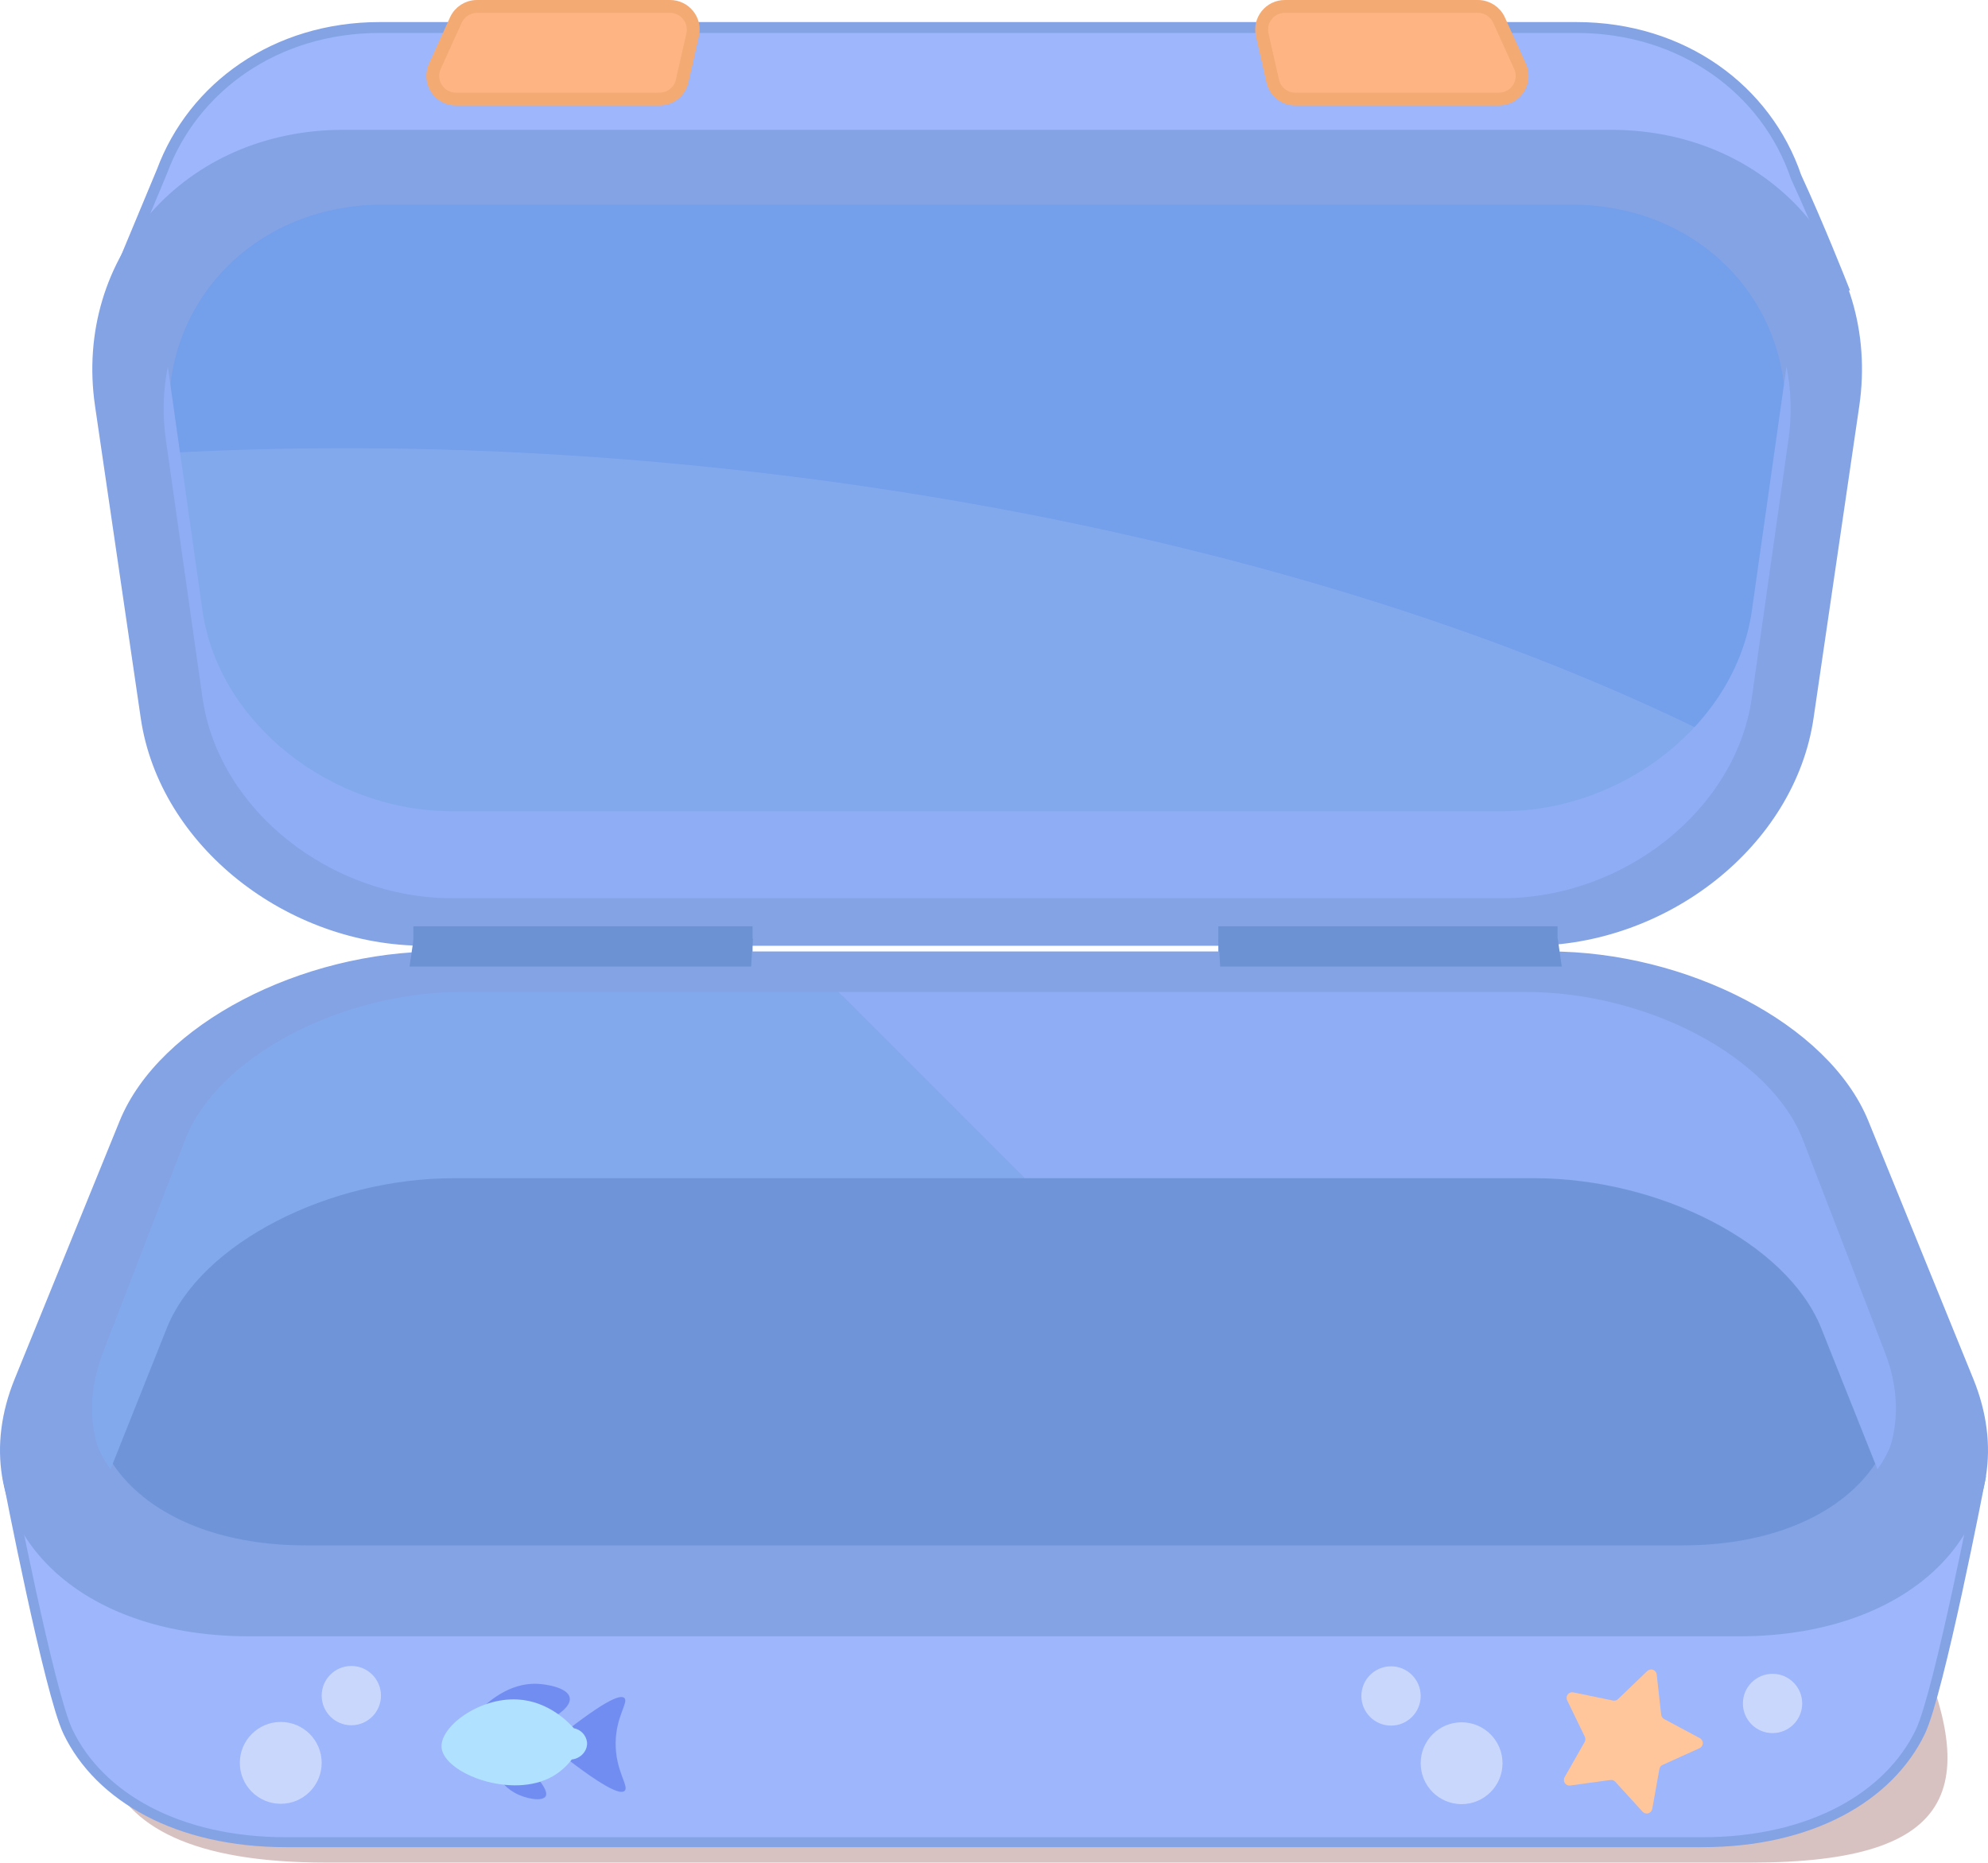
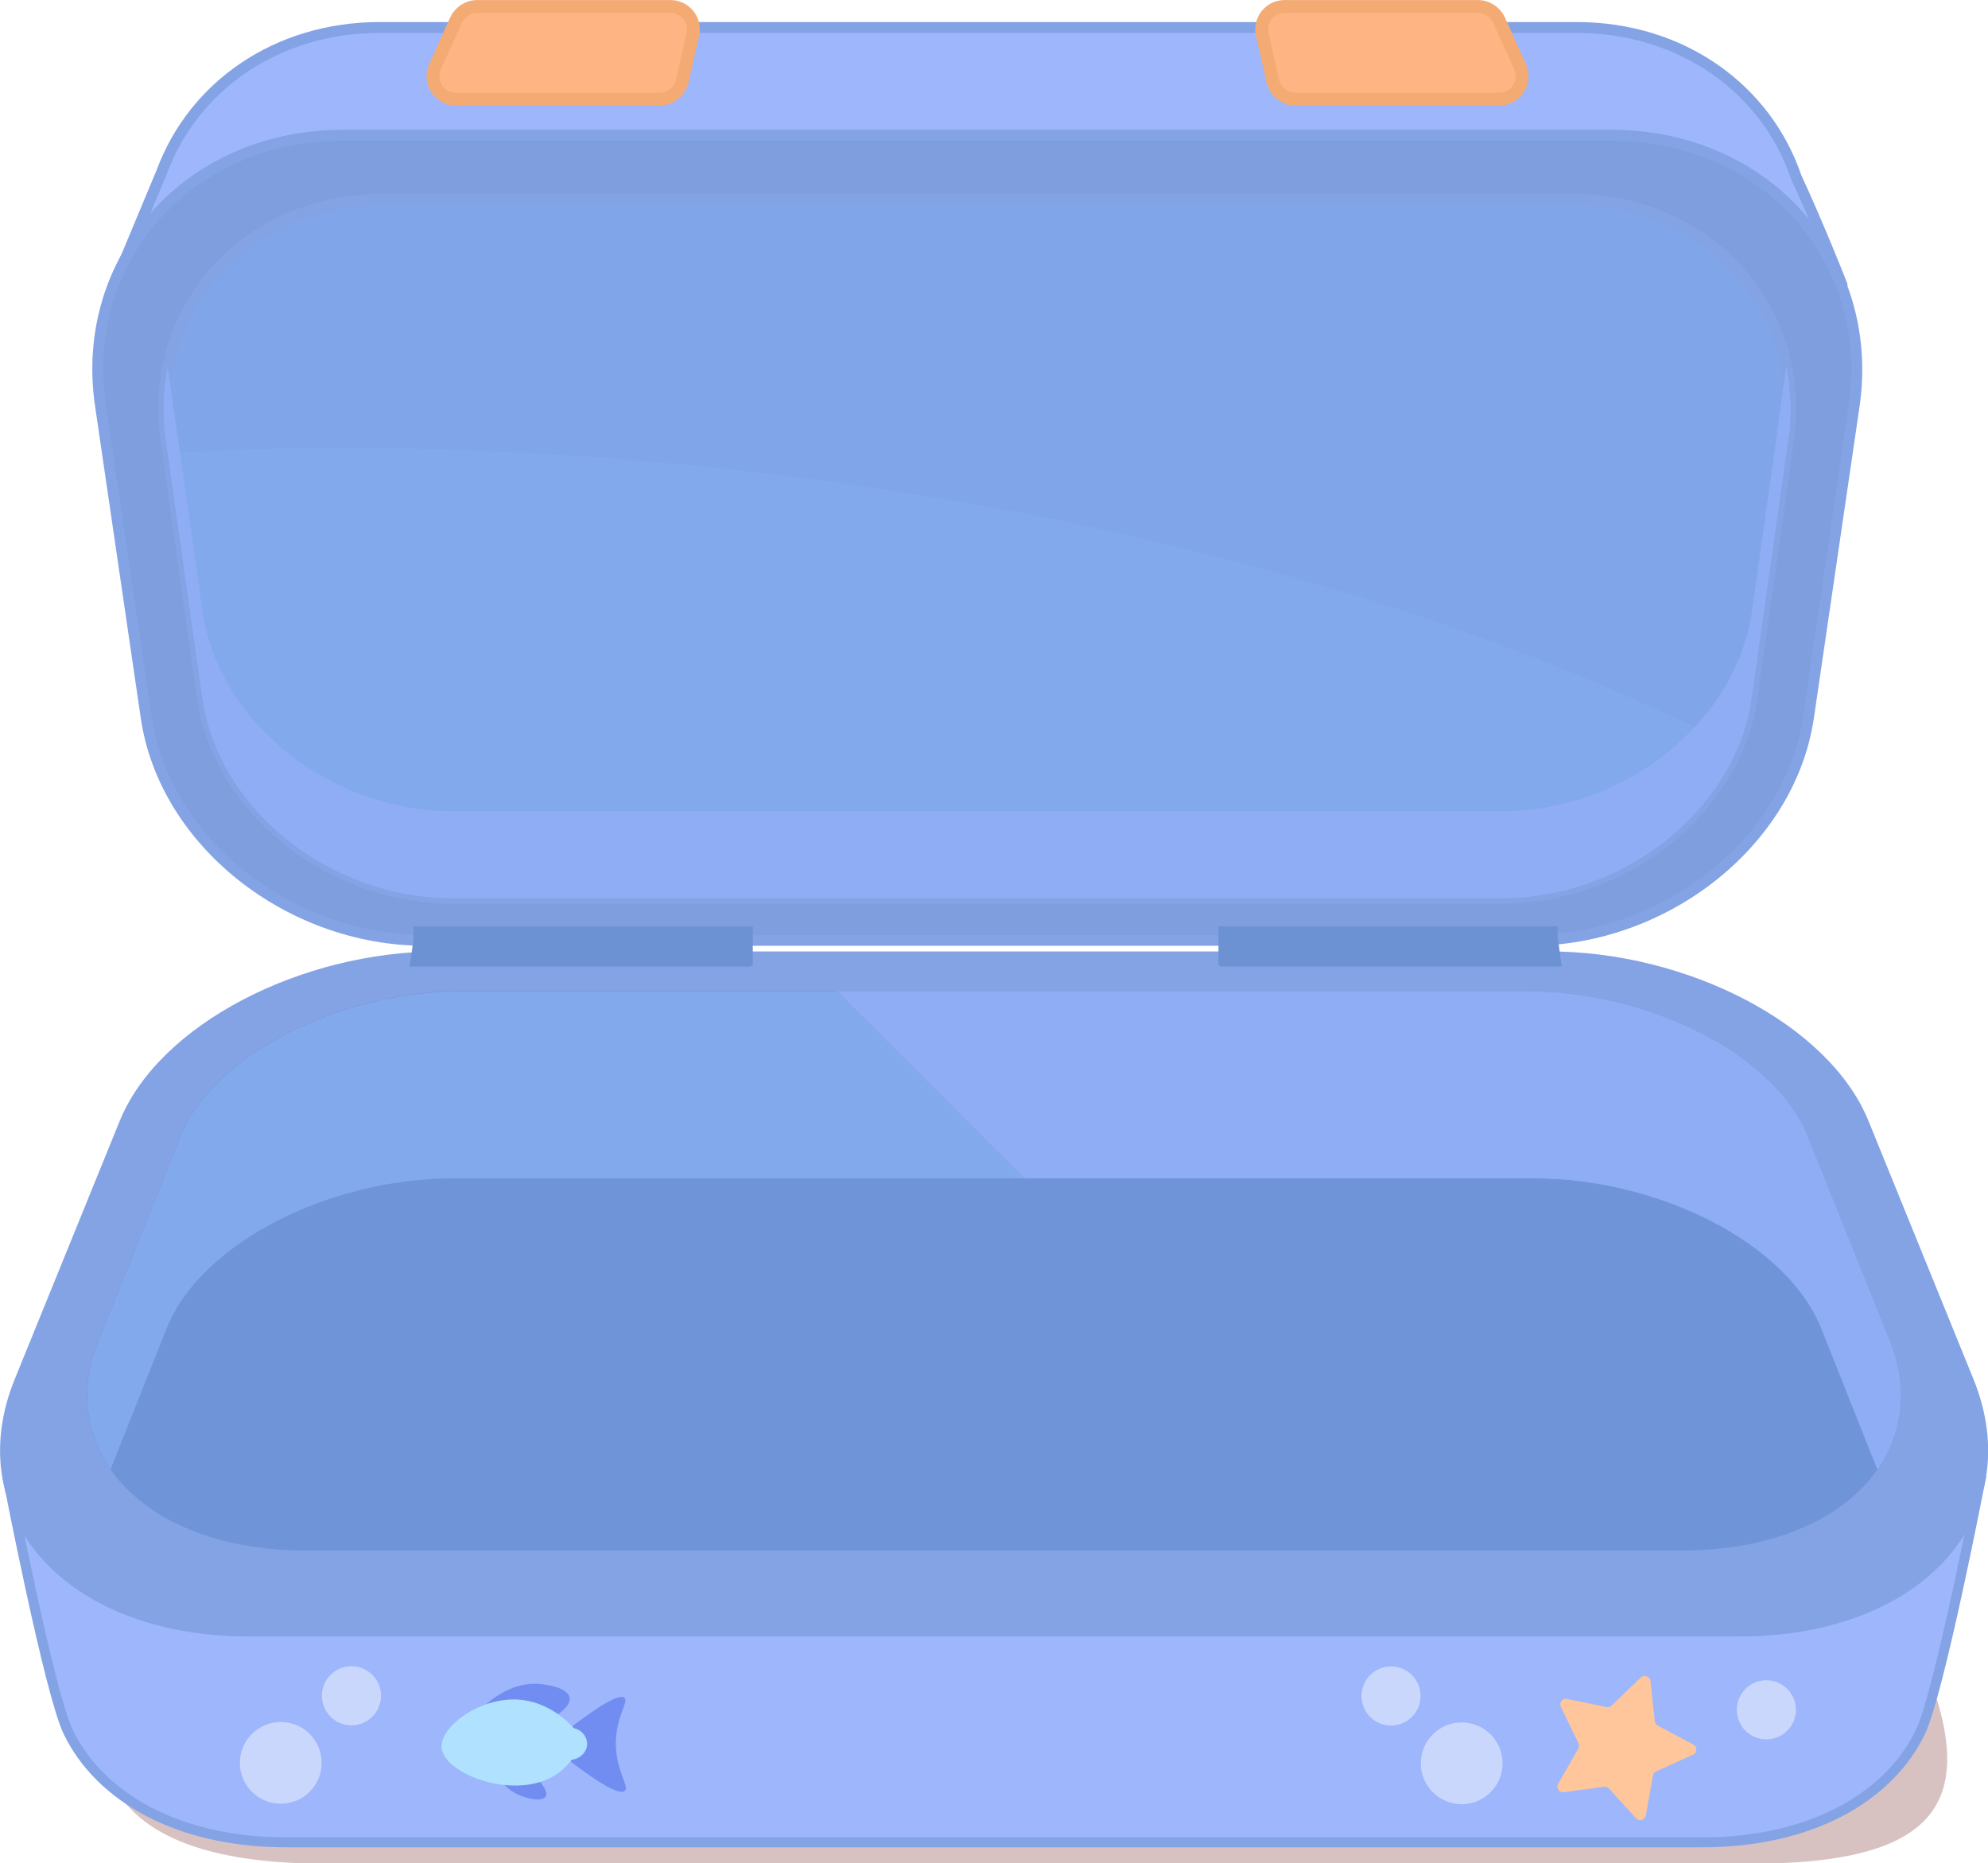
- <svg xmlns="http://www.w3.org/2000/svg" viewBox="0 0 948.139 888.393">
-   <defs>
-     <style>.cls-1{isolation:isolate;}.cls-2{fill:#a36c6c;opacity:0.42;}.cls-11,.cls-3{fill:#9db6fc;}.cls-11,.cls-12,.cls-13,.cls-14,.cls-15,.cls-3,.cls-4,.cls-7{stroke:#83a3e5;}.cls-11,.cls-12,.cls-13,.cls-14,.cls-15,.cls-3,.cls-4,.cls-7,.cls-8{stroke-miterlimit:10;}.cls-3,.cls-4,.cls-7{stroke-width:5.188px;}.cls-12,.cls-4{fill:#83a3e5;}.cls-5{fill:#83a9ed;}.cls-6{fill:#595959;opacity:0.4;}.cls-17,.cls-6{mix-blend-mode:overlay;}.cls-13,.cls-15,.cls-7{fill:none;}.cls-8{fill:#ffb583;stroke:#f4aa73;stroke-width:6.148px;}.cls-9{fill:#6c92d3;}.cls-10{fill:#8eadf4;}.cls-11{stroke-width:4.74px;}.cls-12,.cls-13,.cls-14{stroke-width:4.816px;}.cls-14{fill:#6f95d8;}.cls-15{stroke-width:4.816px;}.cls-16{fill:#ffc69c;}.cls-18{fill:#bababa;}.cls-19{fill:#728df2;}.cls-20{fill:#b0e1ff;}</style>
-   </defs>
-   <g class="cls-1">
-     <g id="Layer_2" data-name="Layer 2">
+ <svg xmlns="http://www.w3.org/2000/svg" version="1.1" id="Layer_1" x="0px" y="0px" viewBox="0 0 948.1 888.4" style="enable-background:new 0 0 948.1 888.4;" xml:space="preserve">
+   <style type="text/css">
+ 	.st0{opacity:0.42;fill:#A36C6C;enable-background:new    ;}
+ 	.st1{fill:#9DB6FC;stroke:#83A3E5;stroke-width:4.74;stroke-miterlimit:10;}
+ 	.st2{fill:#7874AF;stroke:#7571AD;stroke-width:5.188;stroke-miterlimit:10;}
+ 	.st3{fill:#83A3E5;stroke:#83A3E5;stroke-width:4.816;stroke-miterlimit:10;}
+ 	.st4{fill:#83A3E5;}
+ 	.st5{fill:#6F95D8;}
+ 	.st6{opacity:0.42;fill:#766FA6;enable-background:new    ;}
+ 	.st7{fill:#83A9ED;}
+ 	.st8{fill:#8EADF4;}
+ 	.st9{fill:#9DB6FC;stroke:#83A3E5;stroke-width:5.188;stroke-miterlimit:10;}
+ 	.st10{fill:#7F9EDE;stroke:#83A3E5;stroke-width:5.188;stroke-miterlimit:10;}
+ 	.st11{fill:#80A5E8;}
+ 	.st12{fill:none;stroke:#83A3E5;stroke-width:5.188;stroke-miterlimit:10;}
+ 	.st13{fill:#FFB583;stroke:#F4AA73;stroke-width:6.148;stroke-miterlimit:10;}
+ 	.st14{fill:#6C92D3;}
+ 	.st15{fill:#FFC69C;}
+ 	.st16{fill:#CAD7FD;}
+ 	.st17{fill:#728DF2;}
+ 	.st18{fill:#B0E1FF;}
+ </style>
+   <g>
+     <g id="Layer_2_00000170247557202784457710000015151673407978797201_">
      <g id="box_2-success">
-         <path class="cls-2" d="M802.742,613.499H188.617c-45.33,0-68.492,25.611-80.903,51.346L71.403,740.137c-38.207,79.225-44.126,148.256,84.107,148.256H835.144c100.255,0,111.65-37.074,73.442-116.299l-32.641-60.619C863.534,685.741,848.071,613.499,802.742,613.499Z" />
-         <path class="cls-3" d="M856.61,84.384c-14.126-41.503-53.926-71.267-104.839-71.267h-570.618c-49.794,0-88.957,28.47-103.87,68.547l-22.65,54.359,17.845,2.208,34.102,4.219,754.168-6.278,17.811-.148S867.096,107.012,856.61,84.384Z" />
-         <path class="cls-4" d="M768.433,64.529H163.641c-74.032,0-125.909,59.366-115.742,128.794l21.793,148.815c8.722,59.558,68.355,106.372,132.86,106.372H729.522c64.506,0,124.139-46.814,132.86-106.372l21.793-148.815C894.342,123.896,842.465,64.529,768.433,64.529Z" />
-         <path class="cls-5" d="M749.253,94.989H182.82c-66.288,0-112.739,53.157-103.635,115.322l17.438,122.872c7.81,53.328,61.205,95.245,118.963,95.245H716.488c57.758,0,111.153-41.917,118.963-95.245l17.438-122.872C861.992,148.145,815.541,94.989,749.253,94.989Z" />
-         <path class="cls-6" d="M80.002,216.069C325.717,202.411,619.4,249.396,828.691,357.028a96.201,96.201,0,0,0,6.759-23.846L852.889,210.31c9.104-62.165-37.347-115.322-103.635-115.322H182.82c-66.288,0-112.739,53.157-103.635,115.322Z" />
-         <path class="cls-7" d="M749.253,94.989H182.82c-66.288,0-112.739,53.157-103.635,115.322l17.438,122.872c7.81,53.328,61.205,95.245,118.963,95.245H716.488c57.758,0,111.153-41.917,118.963-95.245l17.438-122.872C861.992,148.145,815.541,94.989,749.253,94.989Z" />
-         <path class="cls-8" d="M314.562,47.258H217.441a11.044,11.044,0,0,1-10.055-15.613l10.041-22.096a11.044,11.044,0,0,1,10.055-6.475h92.101a11.044,11.044,0,0,1,10.77,13.491l-5.02,22.096A11.044,11.044,0,0,1,314.562,47.258Z" />
-         <rect class="cls-9" x="581.069" y="441.819" width="161.768" height="18.622" />
-         <rect class="cls-9" x="197.155" y="441.819" width="161.768" height="18.622" />
-         <path class="cls-10" d="M835.451,291.675c-7.81,53.328-61.205,95.245-118.963,95.245H215.586c-57.758,0-111.153-41.917-118.963-95.245L80.037,174.811A103.302,103.302,0,0,0,79.185,210.31L96.623,333.182c7.81,53.328,61.205,95.245,118.963,95.245h500.902c57.758,0,111.153-41.917,118.963-95.245L852.889,210.31a103.302,103.302,0,0,0-.853-35.499Z" />
-         <path class="cls-8" d="M617.779,47.258h97.122A11.044,11.044,0,0,0,724.955,31.645l-10.041-22.096a11.044,11.044,0,0,0-10.055-6.475H612.759A11.044,11.044,0,0,0,601.989,16.565l5.02,22.096A11.044,11.044,0,0,0,617.779,47.258Z" />
-         <path class="cls-11" d="M3.962,706.423S23.452,807.34,32.423,826.007c14.952,31.11,52.339,52.672,104.002,52.672H811.873c51.663,0,89.05-21.561,104.002-52.672,8.971-18.666,28.461-119.583,28.461-119.583Z" />
-         <path class="cls-12" d="M118.78,778.056l710.579,0c86.981,0,135.071-56.712,109.538-119.465L888.867,535.634c-18.418-45.266-85.329-79.417-150.125-79.417l-529.344,0c-64.796,0-131.707,34.151-150.125,79.417L9.243,658.591C-16.291,721.343,31.8,778.056,118.78,778.056Z" />
-         <path class="cls-13" d="M145.733,748.591l656.674,0c76.848,0,120.303-49.588,98.679-104.804L862.05,542.625C846.014,501.712,786.034,470.719,727.572,470.719l-507.005,0c-58.462,0-118.442,30.993-134.477,71.906L47.054,643.787C25.429,699.003,68.885,748.591,145.733,748.591Z" />
-         <polygon class="cls-9" points="197.269 447.707 359.037 447.707 358.226 461.025 195.317 461.025 197.269 447.707" />
-         <polygon class="cls-9" points="581.183 447.707 742.951 447.707 744.847 461.025 581.938 461.025 581.183 447.707" />
-         <path class="cls-10" d="M901.085,638.893l-39.036-97.128c-16.035-39.282-76.015-69.039-134.477-69.039H220.567c-58.462,0-118.442,29.757-134.477,69.039L47.054,638.893c-8.182,20.058-7.041,39.339,1.693,55.564a64.231,64.231,0,0,0,3.943,6.385L79.624,633.281c16.433-40.588,77.474-71.316,136.874-71.316H731.641c59.4,0,120.441,30.728,136.874,71.316l26.933,67.561a64.212,64.212,0,0,0,3.943-6.385C908.126,678.233,909.267,658.951,901.085,638.893Z" />
-         <path class="cls-14" d="M145.733,739.518l656.674,0c76.848,0,120.303-47.611,98.678-100.625l-39.036-97.128c-16.035-39.282-76.015-69.039-134.477-69.039l-507.005,0c-58.462,0-118.442,29.757-134.477,69.039L47.054,638.893C25.429,691.907,68.885,739.518,145.733,739.518Z" />
-         <path class="cls-5" d="M220.567,472.727c-58.462,0-118.442,29.757-134.477,69.039L47.054,638.893c-8.182,20.058-7.041,39.339,1.693,55.564a64.231,64.231,0,0,0,3.943,6.385L79.624,633.281c16.433-40.588,77.474-71.316,136.874-71.316H488.622L399.384,472.727Z" />
-         <path class="cls-10" d="M868.515,633.281l26.933,67.561a64.219,64.219,0,0,0,3.943-6.385c8.734-16.225,9.875-35.507,1.693-55.564l-39.036-97.128c-16.035-39.282-76.015-69.039-134.477-69.039H399.383L488.622,561.965H731.641C791.042,561.965,852.083,592.693,868.515,633.281Z" />
-         <path class="cls-15" d="M145.733,748.591l656.674,0c76.848,0,120.303-49.588,98.679-104.804L862.05,542.625C846.014,501.712,786.034,470.719,727.572,470.719l-507.005,0c-58.462,0-118.442,30.993-134.477,71.906L47.054,643.787C25.429,699.003,68.885,748.591,145.733,748.591Z" />
-         <path class="cls-16" d="M790.132,798.653l2.146,19.22A2.667,2.667,0,0,0,793.67,819.928l17.049,9.128a2.667,2.667,0,0,1-.158,4.781l-17.616,7.98a2.667,2.667,0,0,0-1.525,1.959l-3.413,19.035a2.667,2.667,0,0,1-4.596,1.327l-13.033-14.288a2.667,2.667,0,0,0-2.334-.845l-19.158,2.637a2.667,2.667,0,0,1-2.682-3.961l9.561-16.81a2.667,2.667,0,0,0,.082-2.481l-8.428-17.406a2.667,2.667,0,0,1,2.938-3.775l18.942,3.898a2.667,2.667,0,0,0,2.385-.689l13.95-13.394A2.667,2.667,0,0,1,790.132,798.653Z" />
-         <g class="cls-17">
-           <circle class="cls-18" cx="167.555" cy="808.756" r="14.14" />
-           <circle class="cls-18" cx="133.898" cy="840.837" r="19.517" />
+         <path class="st0" d="M802.7,614H188.5c-45.3,0-68.5,25.6-80.9,51.3l-36.3,75.3c-38.2,79.2-44.1,148.3,84.1,148.3H835     c100.3,0,111.6-37.1,73.4-116.3L875.8,712C863.5,686.2,848,614,802.7,614z" />
+         <path class="st1" d="M4,706.4c0,0,19.5,100.9,28.5,119.6c15,31.1,52.3,52.7,104,52.7h675.4c51.7,0,89.1-21.6,104-52.7     c9-18.7,28.5-119.6,28.5-119.6H4z" />
+         <path class="st2" d="M726.2,474.1H196.7c-39.1,0-79,14.9-89.7,34.3l-31.3,56.8c-33,59.8,34.6,116.3,156.2,116.3h459     c121.7,0,189.2-56.5,156.3-116.3l-31.3-56.8C805.2,489,765.3,474.1,726.2,474.1z" />
+         <path class="st3" d="M118.8,778.1h710.6c87,0,135.1-56.7,109.5-119.5l-50-123c-18.4-45.3-85.3-79.4-150.1-79.4H209.4     c-64.8,0-131.7,34.2-150.1,79.4l-50,123C-16.3,721.3,31.8,778.1,118.8,778.1z" />
+         <g>
+           <path class="st4" d="M802.4,741.9H145.7c-43.4,0-78.3-14.9-95.7-40.8c-12.4-18.4-14.2-40.8-5.1-63.1l39-97.1      c16.2-39.5,76.3-70.5,136.7-70.5h507c60.6,0,120.6,31,136.7,70.5l39,97.1c9.1,22.2,7.2,44.6-5.2,63.1      C880.7,727,845.8,741.9,802.4,741.9z M220.6,475.2c-58.6,0-116.8,29.7-132.3,67.5l-39,97.1c-8.5,20.8-6.9,41.6,4.6,58.7      c16.3,24.2,50.6,38.7,91.8,38.7h656.7c41.2,0,75.5-14.5,91.8-38.7c11.5-17.1,13.2-37.9,4.7-58.7l-39-97.1      c-15.4-37.9-73.5-67.5-132.3-67.5H220.6z" />
+           <path class="st5" d="M145.7,739.5h656.7c76.8,0,120.3-47.6,98.7-100.6l-39-97.1c-16-39.3-76-69-134.5-69h-507      c-58.5,0-118.4,29.8-134.5,69l-39,97.1C25.4,691.9,68.9,739.5,145.7,739.5z" />
        </g>
-         <g class="cls-17">
-           <circle class="cls-18" cx="663.424" cy="808.922" r="14.14" />
-           <circle class="cls-18" cx="697.08" cy="841.003" r="19.517" />
-         </g>
-         <g class="cls-17">
-           <circle class="cls-18" cx="845.383" cy="812.5" r="14.14" />
-         </g>
-         <path class="cls-19" d="M261.876,832.148c26.188-21.261,33.955-24.083,35.895-22.259,2.143,2.014-3.949,8.638-4.146,21.209-.212,13.508,6.584,20.917,4.282,23.088C295.936,856.045,288.122,853.283,261.876,832.148Z" />
-         <path class="cls-19" d="M239.152,849.804a22.247,22.247,0,0,0,6.401,5.351c5.369,2.96,13.13,4.211,14.68,1.627.384-.641,1.002-2.544-3.153-7.749Z" />
-         <path class="cls-19" d="M228.117,816.433c3.989-4.171,14.455-13.899,28.126-13.301,5.009.219,14.796,2.015,15.495,6.733.642,4.335-6.753,8.655-7.622,9.152a71.511,71.511,0,0,0-35.999-2.584Z" />
-         <path class="cls-20" d="M279.975,830.966c.361,3.889-2.781,7.78-7.289,8.255a30.436,30.436,0,0,1-9.024,8.001c-19.496,11.145-51.773-1.311-53.053-13.566-1.032-9.882,17.628-24.039,36.181-23.062,14.838.781,24.453,10.971,26.894,13.723A7.801,7.801,0,0,1,279.975,830.966Z" />
+         <path class="st6" d="M220.6,472.7c-58.5,0-118.4,29.8-134.5,69l-39,97.1c-8.2,20.1-7,39.3,1.7,55.6c1.2,2.2,2.5,4.3,3.9,6.4     l26.9-67.6c16.4-40.6,77.5-71.3,136.9-71.3h272.1l-89.2-89.2H220.6z" />
+         <path class="st7" d="M901.1,638.9l-39-97.1c-16-39.3-76-69-134.5-69h-507c-58.5,0-118.4,29.8-134.5,69l-39,97.1     c-8.2,20.1-7,39.3,1.7,55.6c1.2,2.2,2.5,4.3,3.9,6.4l26.9-67.6C96,592.7,157.1,562,216.5,562h515.1c59.4,0,120.4,30.7,136.9,71.3     l26.9,67.6c1.4-2,2.8-4.2,3.9-6.4C908.1,678.2,909.3,659,901.1,638.9z" />
+         <path class="st8" d="M868.5,633.3l26.9,67.6c1.4-2,2.8-4.2,3.9-6.4c8.7-16.2,9.9-35.5,1.7-55.6l-39-97.1c-16-39.3-76-69-134.5-69     H399.4l89.2,89.2h243C791,562,852.1,592.7,868.5,633.3z" />
+         <path class="st9" d="M856.6,84.4c-14.1-41.5-53.9-71.3-104.8-71.3H181.2c-49.8,0-89,28.5-103.9,68.5L54.6,136l17.8,2.2l34.1,4.2     l754.2-6.3l17.8-0.1C878.6,136,867.1,107,856.6,84.4z" />
+         <path class="st10" d="M768.4,64.5H163.6c-74,0-125.9,59.4-115.7,128.8l21.8,148.8c8.7,59.6,68.4,106.4,132.9,106.4h527     c64.5,0,124.1-46.8,132.9-106.4l21.8-148.8C894.3,123.9,842.5,64.5,768.4,64.5z" />
+         <path class="st7" d="M749.3,95H182.8c-66.3,0-112.7,53.2-103.6,115.3l17.4,122.9c7.8,53.3,61.2,95.2,119,95.2h500.9     c57.8,0,111.2-41.9,119-95.2l17.4-122.9C862,148.1,815.5,95,749.3,95z" />
+         <path class="st11" d="M80,216.1c245.7-13.7,539.4,33.3,748.7,141c3.3-7.6,5.5-15.6,6.8-23.8l17.4-122.9     C862,148.1,815.5,95,749.3,95H182.8c-66.3,0-112.7,53.2-103.6,115.3L80,216.1z" />
+         <path class="st12" d="M749.3,95H182.8c-66.3,0-112.7,53.2-103.6,115.3l17.4,122.9c7.8,53.3,61.2,95.2,119,95.2h500.9     c57.8,0,111.2-41.9,119-95.2l17.4-122.9C862,148.1,815.5,95,749.3,95z" />
+         <path class="st13" d="M314.6,47.3h-97.1c-6.1,0-11-4.9-11-11c0-1.6,0.3-3.1,1-4.6l10-22.1c1.8-3.9,5.7-6.5,10.1-6.5h92.1     c6.1,0,11,4.9,11,11c0,0.8-0.1,1.6-0.3,2.4l-5,22.1C324.2,43.7,319.7,47.3,314.6,47.3z" />
+         <rect x="581.1" y="441.8" class="st14" width="161.8" height="18.6" />
+         <rect x="197.2" y="441.8" class="st14" width="161.8" height="18.6" />
+         <path class="st8" d="M835.5,291.7c-7.8,53.3-61.2,95.2-119,95.2H215.6c-57.8,0-111.2-41.9-119-95.2L80,174.8     c-2.3,11.7-2.6,23.7-0.9,35.5l17.4,122.9c7.8,53.3,61.2,95.2,119,95.2h500.9c57.8,0,111.2-41.9,119-95.2l17.4-122.9     c1.8-11.8,1.5-23.8-0.9-35.5L835.5,291.7z" />
+         <path class="st13" d="M617.8,47.3h97.1c6.1,0,11-4.9,11-11c0-1.6-0.3-3.1-1-4.6l-10-22.1c-1.8-3.9-5.7-6.5-10.1-6.5h-92.1     c-6.1,0-11,4.9-11,11c0,0.8,0.1,1.6,0.3,2.4l5,22.1C608.2,43.7,612.6,47.3,617.8,47.3z" />
+         <polygon class="st14" points="197.3,447.7 359,447.7 358.2,461 195.3,461    " />
+         <polygon class="st14" points="581.2,447.7 743,447.7 744.8,461 581.9,461    " />
      </g>
    </g>
  </g>
+   <g>
+     <path class="st15" d="M787.1,801.7l2.1,19.2c0.1,0.9,0.6,1.6,1.4,2.1l17,9.1c1.3,0.7,1.8,2.3,1.1,3.6c-0.3,0.5-0.7,0.9-1.3,1.2   l-17.6,8c-0.8,0.4-1.4,1.1-1.5,2l-3.4,19c-0.3,1.4-1.6,2.4-3.1,2.2c-0.6-0.1-1.1-0.4-1.5-0.8l-13-14.3c-0.6-0.6-1.5-1-2.3-0.8   l-19.2,2.6c-1.5,0.2-2.8-0.8-3-2.3c-0.1-0.6,0-1.2,0.3-1.7l9.6-16.8c0.4-0.8,0.5-1.7,0.1-2.5l-8.4-17.4c-0.6-1.3-0.1-2.9,1.2-3.6   c0.5-0.3,1.1-0.3,1.7-0.2l18.9,3.9c0.9,0.2,1.8-0.1,2.4-0.7l13.9-13.4c1.1-1,2.8-1,3.8,0.1C786.8,800.5,787.1,801.1,787.1,801.7z" />
+     <g>
+       <circle class="st16" cx="167.6" cy="808.8" r="14.1" />
+       <circle class="st16" cx="133.9" cy="840.8" r="19.5" />
+     </g>
+     <g>
+       <circle class="st16" cx="663.4" cy="808.9" r="14.1" />
+       <circle class="st16" cx="697.1" cy="841" r="19.5" />
+     </g>
+     <g>
+       <g>
+         <circle class="st16" cx="842.4" cy="815.5" r="14.1" />
+       </g>
+     </g>
+     <path class="st17" d="M261.9,832.1c26.2-21.3,34-24.1,35.9-22.3c2.1,2-3.9,8.6-4.1,21.2c-0.2,13.5,6.6,20.9,4.3,23.1   C295.9,856,288.1,853.3,261.9,832.1z" />
+     <path class="st17" d="M239.2,849.8c1.8,2.2,3.9,4,6.4,5.4c5.4,3,13.1,4.2,14.7,1.6c0.4-0.6,1-2.5-3.2-7.7L239.2,849.8z" />
+     <path class="st17" d="M228.1,816.4c4-4.2,14.5-13.9,28.1-13.3c5,0.2,14.8,2,15.5,6.7c0.6,4.3-6.8,8.7-7.6,9.2   C252.5,815.1,240.1,814.2,228.1,816.4z" />
+     <path class="st18" d="M280,831c0.4,3.9-2.8,7.8-7.3,8.3c-2.4,3.2-5.5,6-9,8c-19.5,11.1-51.8-1.3-53.1-13.6   c-1-9.9,17.6-24,36.2-23.1c14.8,0.8,24.5,11,26.9,13.7C277,824.9,279.5,827.6,280,831z" />
+   </g>
</svg>
